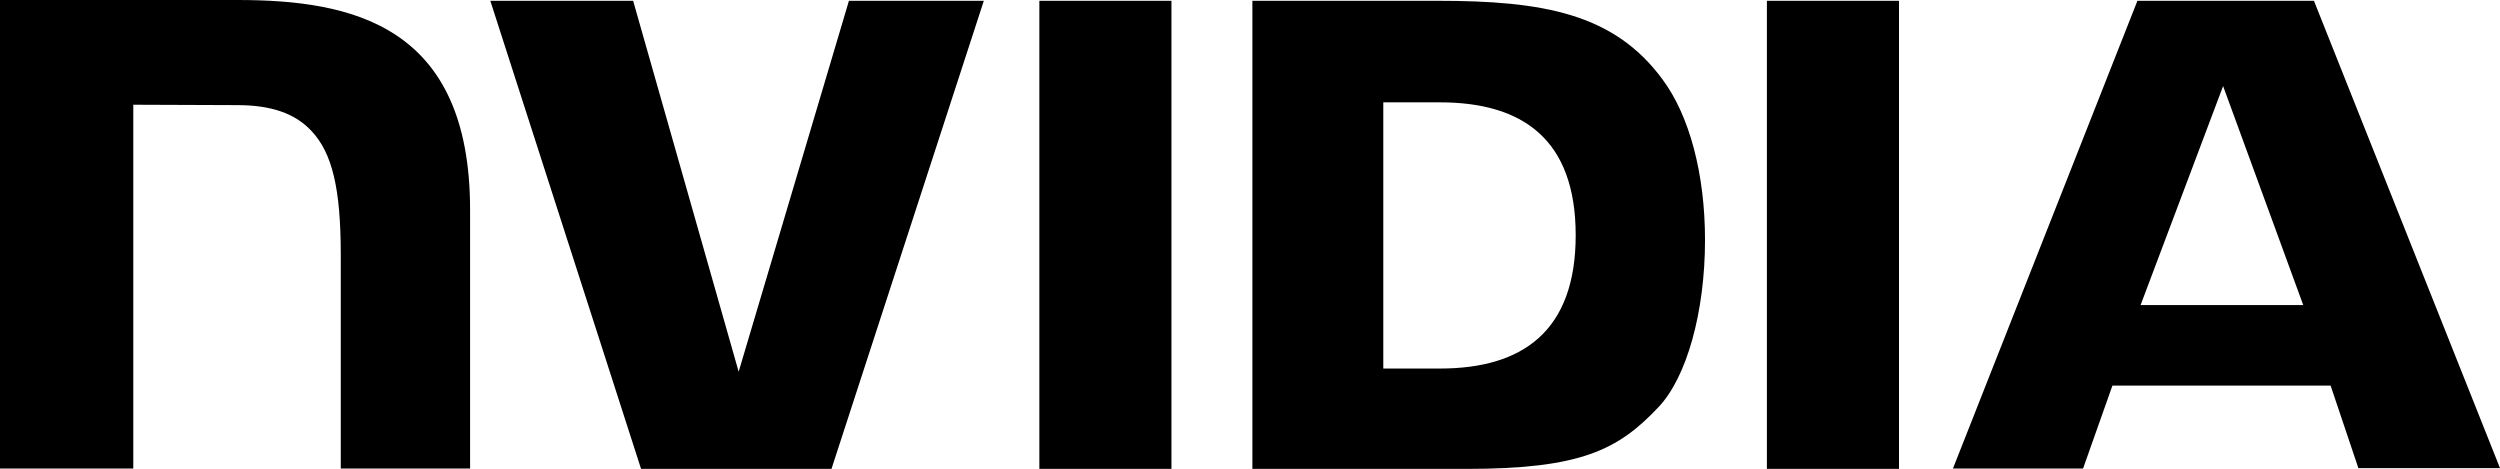
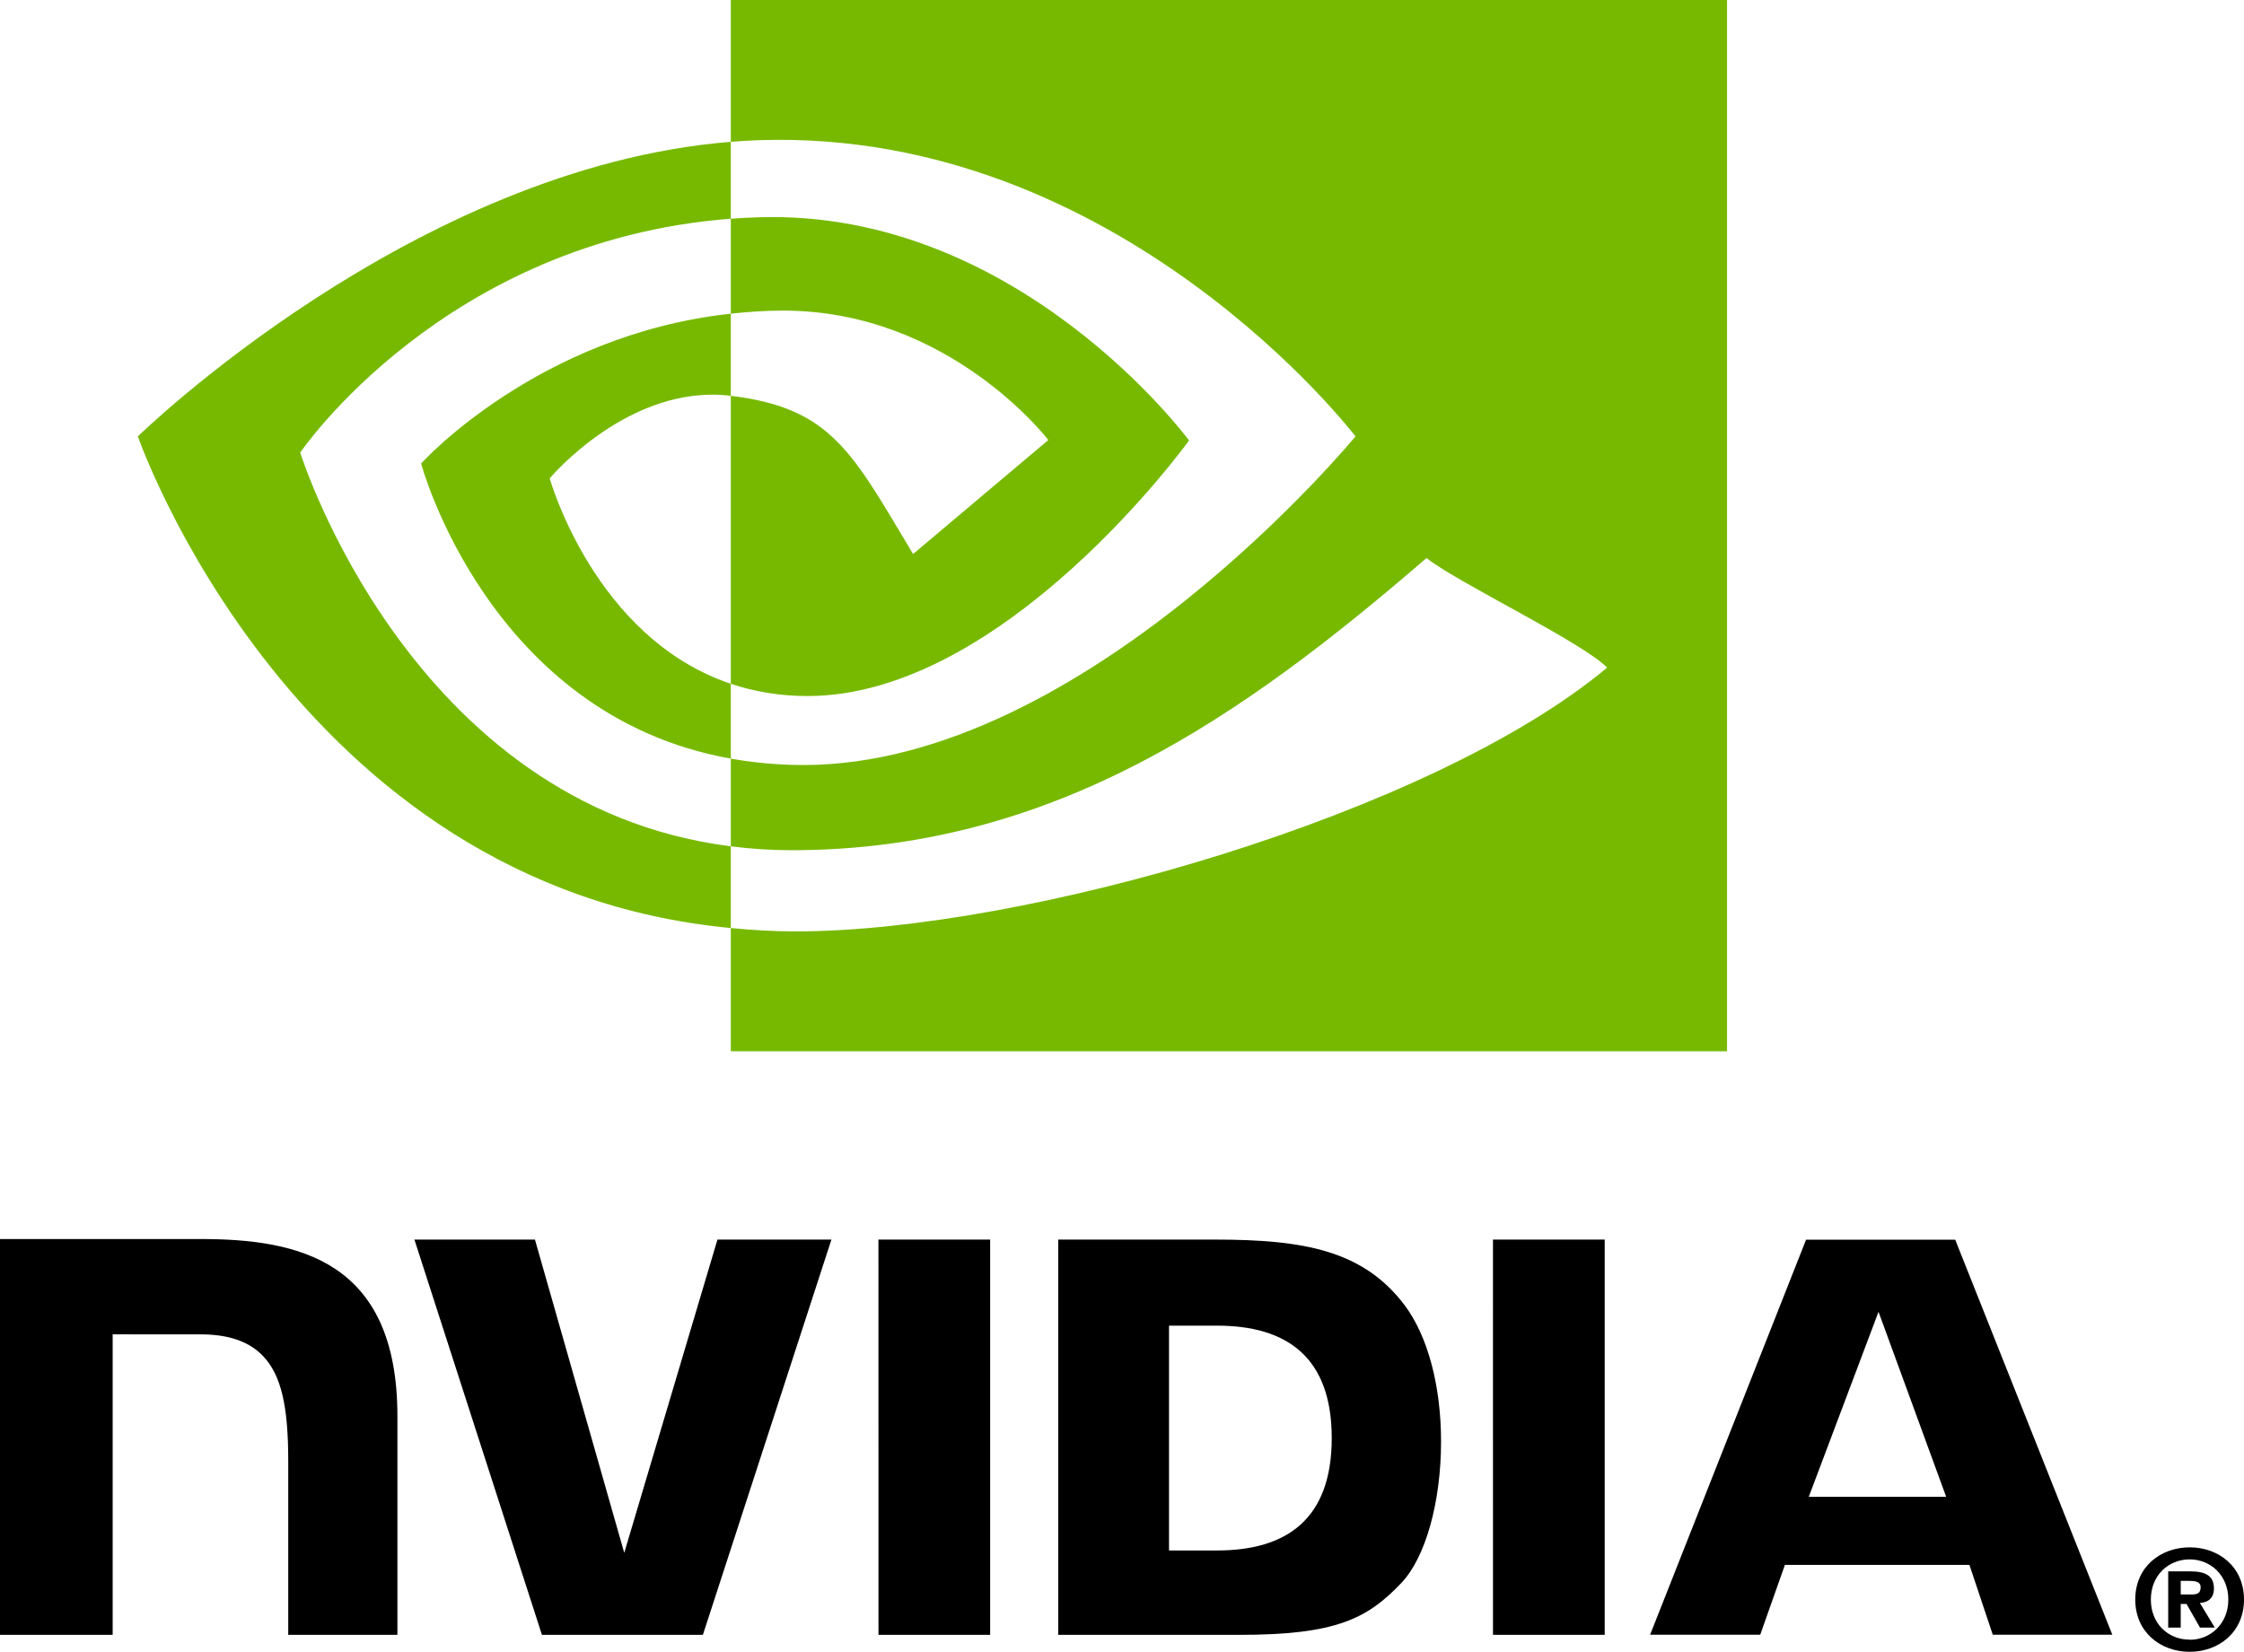
- <svg xmlns="http://www.w3.org/2000/svg" viewBox="316.2 33.8 630.2 118.2">
-   <path d="M578.2 34v118h33.3V34h-33.3zm-262-.2v118.1h33.6V60.2l26.2.1c8.6 0 14.6 2.1 18.7 6.5 5.3 5.6 7.4 14.7 7.4 31.2v53.9h32.6V86.7c0-46.6-29.7-52.9-58.7-52.9h-59.8zm315.7.2v118h54c28.8 0 38.2-4.8 48.3-15.5 7.2-7.5 11.8-24.1 11.8-42.2 0-16.6-3.9-31.4-10.8-40.6C723 37.2 705.2 34 678.6 34h-46.7zm33 25.6h14.3c20.8 0 34.2 9.3 34.2 33.5s-13.4 33.6-34.2 33.6h-14.3V59.6zM530.2 34l-27.8 93.5L475.8 34h-36l38 118h48l38.4-118h-34zm231.4 118h33.3V34h-33.3v118zM855 34l-46.5 117.9h32.8l7.4-20.9h55l7 20.8h35.7L899.5 34H855zm21.6 21.5l20.2 55.2h-41l20.8-55.2z" />
+ <svg xmlns="http://www.w3.org/2000/svg" version="1.1" id="svg2" x="0px" y="0px" width="351.46px" height="258.785px" viewBox="35.188 31.512 351.46 258.785" enable-background="new 35.188 31.512 351.46 258.785" xml:space="preserve">
+   <path id="path17" d="M384.195,282.109c0,3.771-2.769,6.302-6.047,6.302v-0.023c-3.371,0.023-6.089-2.508-6.089-6.278  c0-3.769,2.718-6.293,6.089-6.293C381.427,275.816,384.195,278.34,384.195,282.109z M386.648,282.109c0-5.175-4.02-8.179-8.5-8.179  c-4.511,0-8.531,3.004-8.531,8.179c0,5.172,4.021,8.188,8.531,8.188C382.629,290.297,386.648,287.281,386.648,282.109   M376.738,282.801h0.91l2.109,3.703h2.316l-2.336-3.859c1.207-0.086,2.2-0.661,2.2-2.286c0-2.019-1.392-2.668-3.75-2.668h-3.411  v8.813h1.961V282.801 M376.738,281.309v-2.122h1.364c0.742,0,1.753,0.06,1.753,0.965c0,0.985-0.523,1.157-1.398,1.157H376.738" />
+   <path id="path19" d="M329.406,237.027l10.598,28.993H318.48L329.406,237.027z M318.056,225.738l-24.423,61.88h17.246l3.863-10.934  h28.903l3.656,10.934h18.722l-24.605-61.888L318.056,225.738z M269.023,287.641h17.497v-61.922l-17.5-0.004L269.023,287.641z   M147.556,225.715l-14.598,49.078l-13.984-49.074l-18.879-0.004l19.972,61.926h25.207l20.133-61.926H147.556z M218.281,239.199h7.52  c10.91,0,17.966,4.898,17.966,17.609c0,12.714-7.056,17.613-17.966,17.613h-7.52V239.199z M200.931,225.715v61.926h28.366  c15.113,0,20.048-2.512,25.384-8.148c3.769-3.957,6.207-12.641,6.207-22.134c0-8.707-2.063-16.468-5.66-21.304  c-6.481-8.649-15.817-10.34-29.75-10.34H200.931z M35.188,225.629v62.012h17.645v-47.086l13.672,0.004  c4.527,0,7.754,1.128,9.934,3.457c2.765,2.945,3.894,7.699,3.894,16.395v27.23h17.098v-34.262c0-24.453-15.586-27.75-30.836-27.75  H35.188z M172.771,225.715l0.007,61.926h17.489v-61.926H172.771z" />
+   <path id="path21" fill="#77B900" d="M82.211,102.414c0,0,22.504-33.203,67.437-36.638V53.73  c-49.769,3.997-92.867,46.149-92.867,46.149s24.41,70.565,92.867,77.026v-12.804C99.411,157.781,82.211,102.414,82.211,102.414z   M149.648,138.637v11.726c-37.968-6.769-48.507-46.237-48.507-46.237s18.23-20.195,48.507-23.47v12.867  c-0.023,0-0.039-0.007-0.058-0.007c-15.891-1.907-28.305,12.938-28.305,12.938S128.243,131.445,149.648,138.637 M149.648,31.512  V53.73c1.461-0.112,2.922-0.207,4.391-0.257c56.582-1.907,93.449,46.406,93.449,46.406s-42.343,51.488-86.457,51.488  c-4.043,0-7.828-0.375-11.383-1.005v13.739c3.04,0.386,6.192,0.613,9.481,0.613c41.051,0,70.738-20.965,99.484-45.778  c4.766,3.817,24.278,13.103,28.289,17.168c-27.332,22.883-91.031,41.329-127.144,41.329c-3.481,0-6.824-0.211-10.11-0.528v19.306  h156.032V31.512H149.648z M149.648,80.656V65.777c1.446-0.101,2.903-0.179,4.391-0.226c40.688-1.278,67.382,34.965,67.382,34.965  s-28.832,40.043-59.746,40.043c-4.449,0-8.438-0.715-12.028-1.922V93.523c15.84,1.914,19.028,8.911,28.551,24.786l21.18-17.859  c0,0-15.461-20.277-41.524-20.277C155.021,80.172,152.31,80.371,149.648,80.656" />
</svg>
